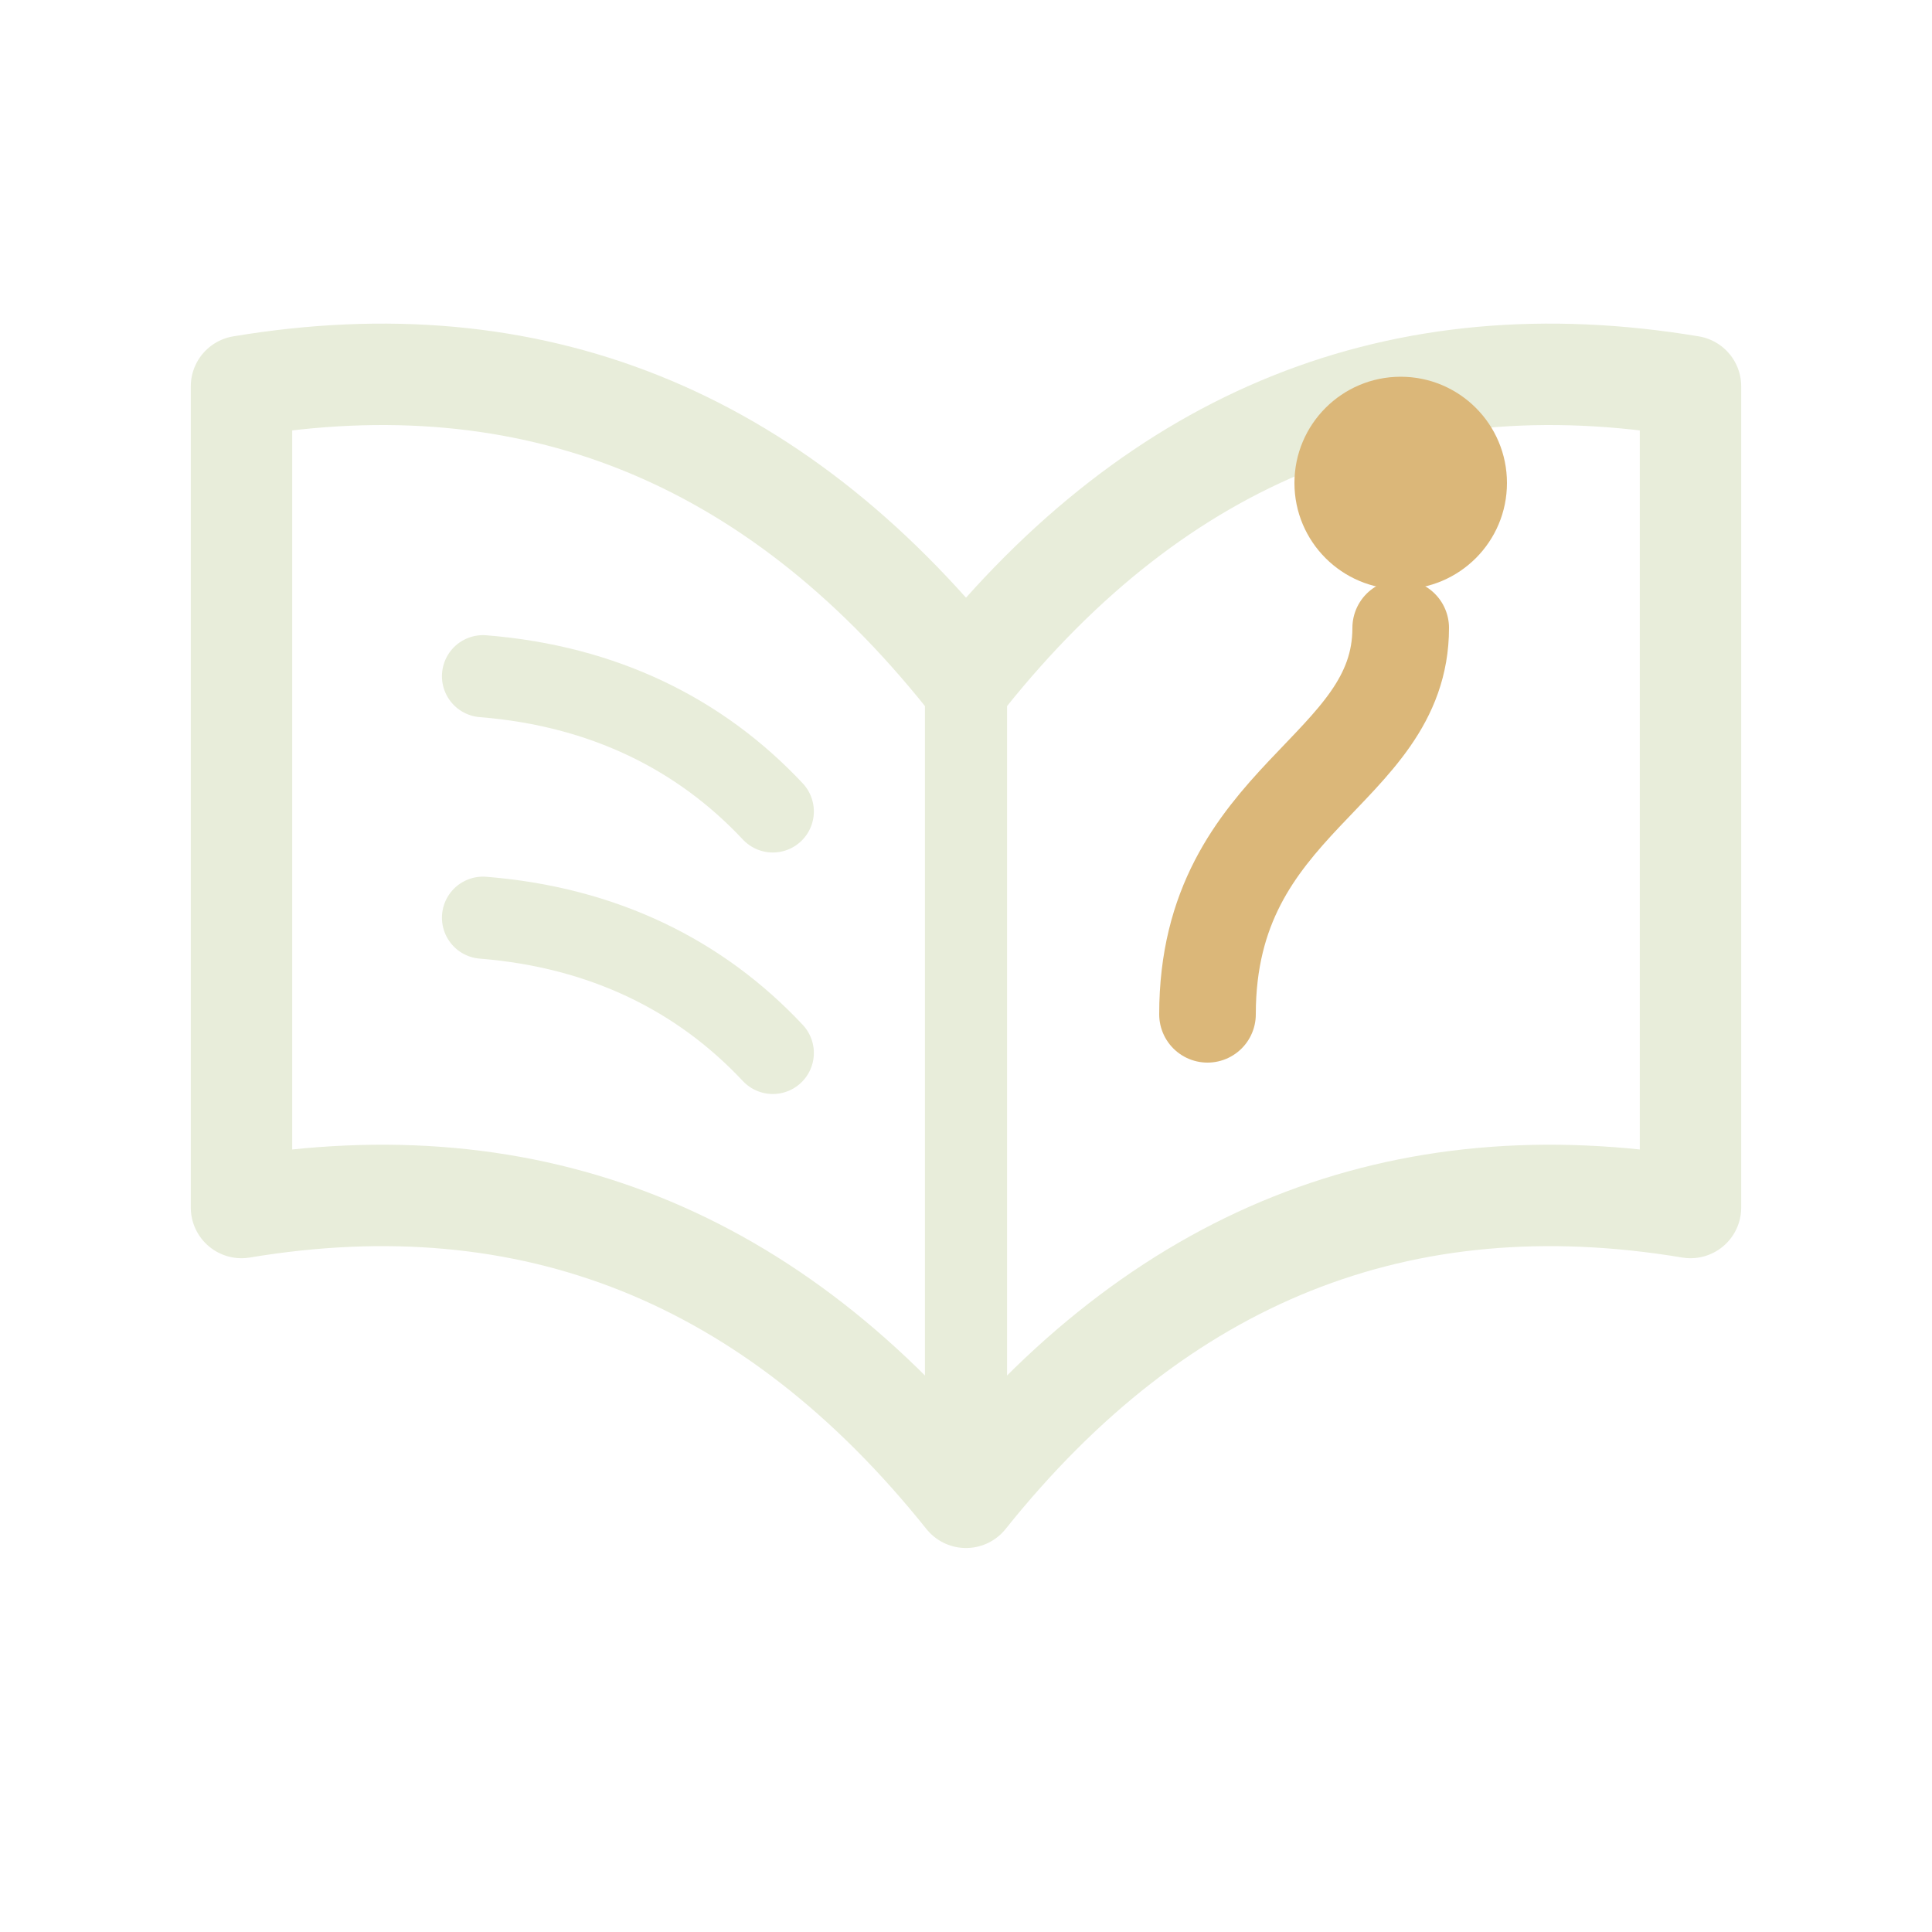
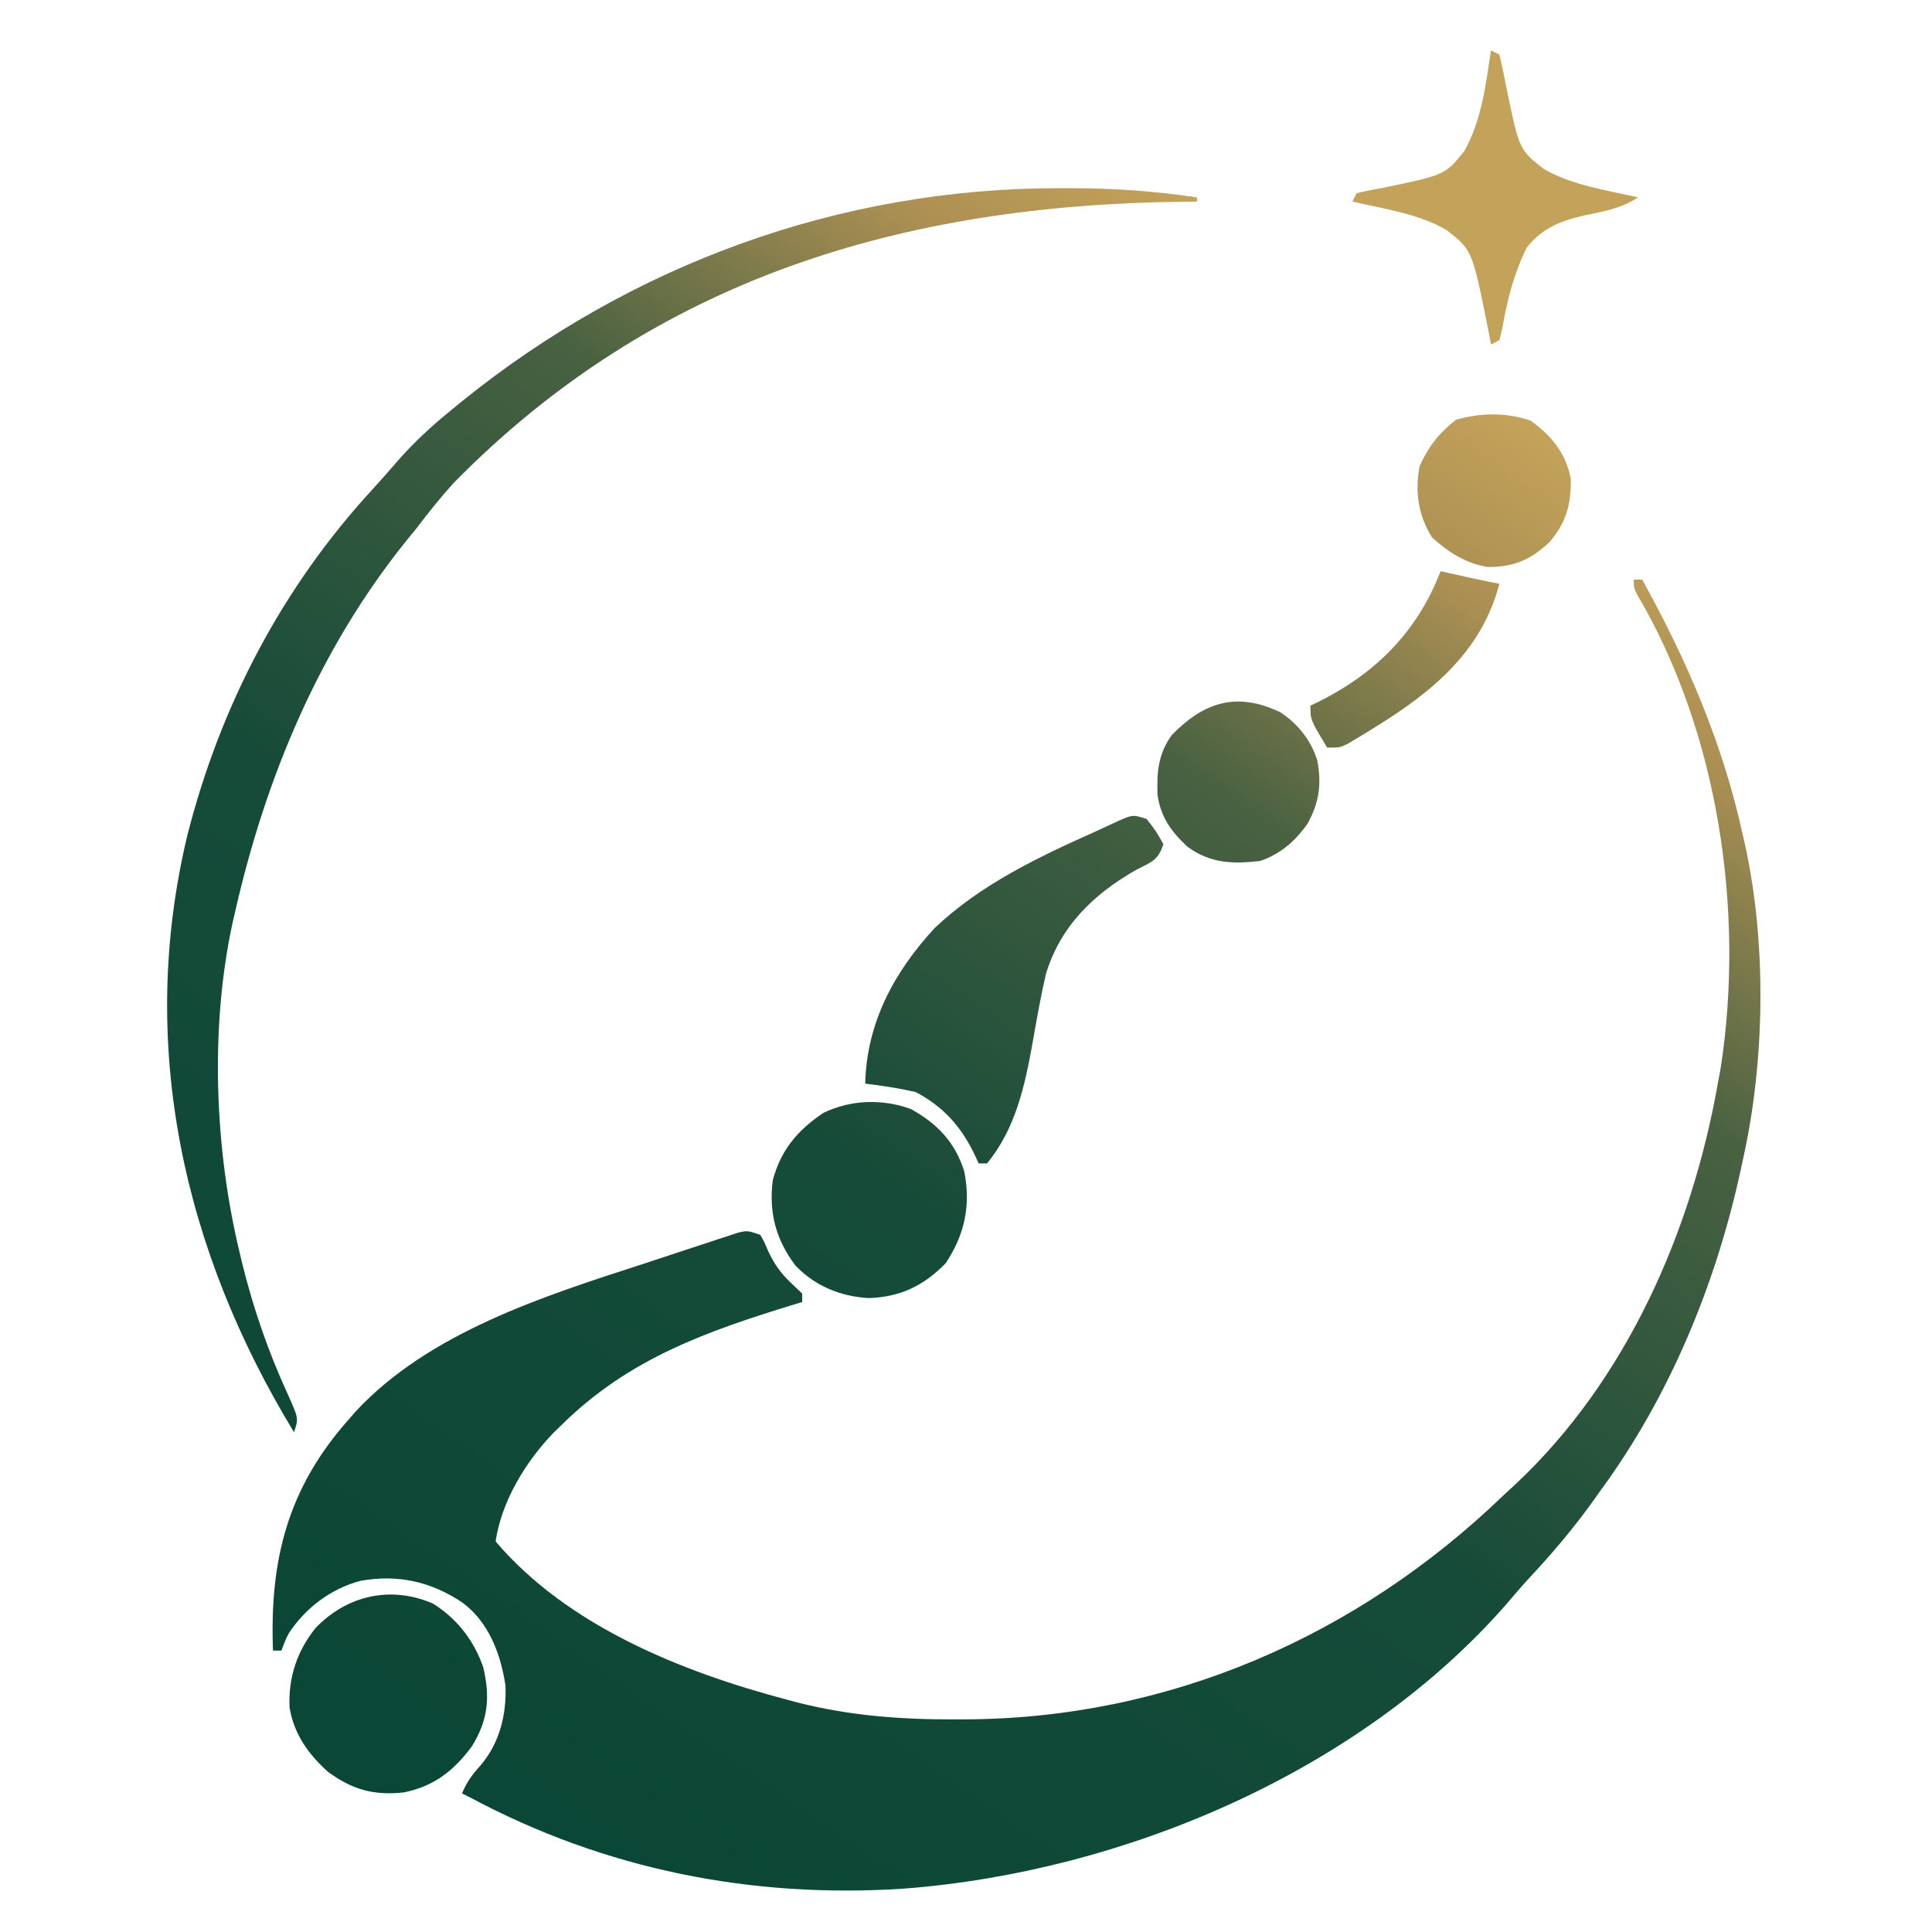
- <svg xmlns="http://www.w3.org/2000/svg" viewBox="0 0 40 40" role="img" aria-labelledby="title">
-   <path d="M20 31c-4-5-9-7-15-6V8c6-1 11 1 15 6 4-5 9-7 15-6v17c-6-1-11 1-15 6Z" fill="none" stroke="#e8edda" stroke-width="2.1" stroke-linejoin="round" />
-   <path d="M20 14v17M10 14c2.5.2 4.5 1.2 6 2.8M10 19c2.5.2 4.5 1.2 6 2.8" fill="none" stroke="#e8edda" stroke-width="1.7" stroke-linecap="round" />
-   <path d="M25 21c0-4.5 4-5 4-8" fill="none" stroke="#dbb779" stroke-width="2" stroke-linecap="round" />
-   <circle cx="29" cy="10" r="2.2" fill="#dbb779" />
+ <svg xmlns="http://www.w3.org/2000/svg" viewBox="0 0 460 460" role="img" aria-labelledby="title">
+   <defs>
+     <linearGradient id="progress" x1="80" y1="400" x2="310" y2="65" gradientUnits="userSpaceOnUse">
+       <stop offset="0" stop-color="#0b4736" />
+       <stop offset="0.42" stop-color="#164b39" />
+       <stop offset="0.72" stop-color="#486141" />
+       <stop offset="0.9" stop-color="#ac9053" />
+       <stop offset="1" stop-color="#c3a259" />
+     </linearGradient>
+   </defs>
+   <path d="M 355 12 C 355.66 12.33 356.32 12.66 357 13 C 357.68 15.85 358.27 18.68 358.81 21.56 C 361.75 35.65 361.75 35.65 367.54 40.21 C 374.19 44.1 382.56 45.3 390 47 C 385.99 49.68 381.72 50.34 377.07 51.32 C 371.55 52.6 366.97 54.39 363.43 59.09 C 360.4 65.31 358.87 71.38 357.68 78.19 C 357.45 79.12 357.23 80.05 357 81 C 356.67 81.16 356.67 81.16 355 82 C 354.77 80.79 354.54 79.59 354.3 78.34 C 350.55 59.59 350.55 59.59 344.46 54.79 C 337.81 50.9 329.44 49.7 322 48 C 322.33 47.34 322.66 46.68 323 46 C 325.13 45.49 327.28 45.07 329.44 44.69 C 344.02 41.66 344.02 41.66 348.62 36.02 C 352.76 28.71 353.75 20.19 355 12 Z" fill="url(#progress)" />
+   <path d="M 252.06 44.81 C 253.33 44.81 254.59 44.81 255.9 44.81 C 265.71 44.86 275.29 45.54 285 47 C 285 47.33 285 47.66 285 48 C 284.48 48 284.48 48 281.85 48.03 C 215 48.73 155.82 66.3 108 115 C 104.8 118.53 101.88 122.21 99 126 C 98.61 126.47 98.61 126.47 96.66 128.86 C 76 154.55 63.27 185.09 56 217 C 55.82 217.78 55.63 218.57 55.45 219.38 C 49.96 244.31 51.07 273.32 57 298 C 57.21 298.9 57.43 299.8 57.65 300.73 C 60.32 311.59 63.89 321.87 68.55 332.05 C 71.1 337.7 71.1 337.7 70 341 C 43.67 297.72 32.61 248.76 44.64 198.75 C 52.53 167.87 67.23 139.78 88.85 116.34 C 90.96 114.03 93.01 111.68 95.06 109.31 C 98.77 105.15 102.68 101.52 107 98 C 108.02 97.16 109.04 96.33 110.09 95.47 C 150.46 62.88 200.05 44.78 252.06 44.81 Z" fill="url(#progress)" />
+   <path d="M 364.38 100.12 C 369.42 103.72 372.8 107.86 374 114 C 374.08 120.06 372.98 124.25 369 129 C 364.44 133.32 360.49 135 354.19 135 C 348.98 134.13 344.88 131.5 341 128 C 337.65 122.73 336.86 117.09 338 111 C 340.06 106.39 342.69 103 346.69 99.94 C 352.67 98.25 358.46 98.16 364.38 100.12 Z" fill="url(#progress)" />
+   <path d="M 343 136 C 343.59 136.13 344.18 136.27 344.79 136.4 C 348.85 137.31 352.91 138.21 357 139 C 352.79 155.04 341.18 164.61 327.62 173 C 326.83 173.49 326.03 173.99 325.21 174.5 C 324.83 174.72 324.83 174.72 322.91 175.88 C 322.23 176.28 321.55 176.69 320.85 177.12 C 319 178 319 178 316 178 C 312 171.38 312 171.38 312 168 C 312.65 167.69 313.31 167.39 313.98 167.07 C 327.64 160.23 337.46 150.38 343 136 Z" fill="url(#progress)" />
+   <path d="M 304.85 169.59 C 308.99 172.29 312.17 176.31 313.64 181.04 C 314.7 186.76 314.09 191.03 311.35 196.07 C 308.44 200.24 304.83 203.39 300 205 C 293.47 205.74 288.14 205.58 282.73 201.6 C 278.84 197.99 276.38 194.58 275.6 189.25 C 275.42 183.82 275.75 179.51 279 175 C 286.71 167.1 294.52 164.64 304.85 169.59 Z" fill="url(#progress)" />
+   <path d="M 273 195 C 275.25 197.88 275.25 197.88 277 201 C 275.68 204.97 274.16 205.21 270.5 207.12 C 260.36 212.89 252.41 220.58 249 232 C 247.76 237.43 246.79 242.92 245.83 248.41 C 244.01 258.56 241.75 268.86 235 277 C 234.34 277 233.68 277 233 277 C 232.77 276.48 232.54 275.96 232.3 275.43 C 229.06 268.5 224.86 263.62 218 260 C 214.03 259.1 210.04 258.5 206 258 C 206.36 243.5 212.84 231.5 222.5 221 C 233.47 210.6 247.06 204.14 260.71 198.03 C 262.17 197.37 263.63 196.7 265.07 196.02 C 269.67 193.89 269.67 193.89 273 195 Z" fill="url(#progress)" />
+   <path d="M 216.89 264.06 C 223.18 267.53 227.47 272.03 229.6 278.97 C 231.18 287.05 229.68 293.93 225.18 300.75 C 219.92 306.16 214.29 308.83 206.8 309.07 C 200.1 308.67 194.08 306.21 189.39 301.32 C 184.73 295.15 183.01 288.66 184 281 C 185.89 273.85 189.91 269.09 196 265 C 202.47 261.82 210.13 261.58 216.89 264.06 Z" fill="url(#progress)" />
+   <path d="M 389 138 C 389.66 138 390.32 138 391 138 C 401.79 157.49 410.24 177.19 415 199 C 415.08 199.36 415.08 199.36 415.5 201.17 C 420.64 224.65 420.25 252.59 415 276 C 414.83 276.81 414.66 277.61 414.48 278.44 C 408.59 305.67 397.54 332.5 381 355 C 380.25 356.05 379.5 357.1 378.73 358.18 C 374.28 364.3 369.48 369.95 364.33 375.48 C 362.36 377.61 360.48 379.78 358.62 382 C 323.58 421.99 267.38 445.7 215.13 449.68 C 178.98 452.06 143.95 445.1 112 428 C 111.34 427.67 110.68 427.34 110 427 C 111.16 424.25 112.4 422.56 114.44 420.31 C 118.95 415 120.61 408.29 120.36 401.4 C 119.24 393.85 116.43 386.37 110.25 381.67 C 102.76 376.59 94.78 374.78 85.81 376.39 C 78.76 378.29 72.82 382.75 68.77 388.86 C 67.94 390.5 67.94 390.5 67 393 C 66.34 393 65.68 393 65 393 C 64.18 371.6 68.4 354.44 83 338 C 83.53 337.39 84.06 336.77 84.61 336.14 C 102.08 317.28 129.45 308.6 153.15 300.93 C 156.15 299.95 159.14 298.96 162.13 297.96 C 164.13 297.31 166.13 296.65 168.12 296 C 169.07 295.68 170.01 295.37 170.98 295.05 C 171.86 294.76 172.73 294.48 173.63 294.19 C 174.41 293.93 175.18 293.68 175.97 293.42 C 178 293 178 293 181 294 C 181.96 295.64 181.96 295.64 182.81 297.69 C 184.26 300.82 185.75 302.99 188.25 305.38 C 189.16 306.24 190.06 307.11 191 308 C 191 308.66 191 309.32 191 310 C 190.41 310.18 189.81 310.36 189.2 310.55 C 168.38 316.93 149.87 323.42 134 339 C 133.64 339.34 133.64 339.34 131.84 341.08 C 125.17 347.99 119.43 357.39 118 367 C 135 387 162 398 187.62 404.75 C 188.36 404.95 189.1 405.15 189.86 405.35 C 202.32 408.52 214.53 409.41 227.31 409.38 C 228.1 409.37 228.89 409.37 229.7 409.37 C 278.3 409.22 323.16 389.6 358 356 C 358.98 355.09 359.97 354.18 360.95 353.28 C 387.34 328.48 402.77 293.17 409 258 C 409.11 257.38 409.11 257.38 409.69 254.27 C 415.44 217.05 409.16 174.55 389.96 141.84 C 389 140 389 140 389 138 Z" fill="url(#progress)" />
+   <path d="M 103.02 381.77 C 108.78 385.33 112.88 390.62 115.07 397 C 116.73 404.09 116.23 409.5 112.38 415.75 C 108.11 421.57 103.28 425.36 96.1 426.77 C 89 427.54 83.86 426.1 78.09 421.86 C 73.39 417.66 70 412.85 68.94 406.56 C 68.63 399.41 70.68 393.2 75.13 387.62 C 82.63 379.84 92.99 377.48 103.02 381.77 Z" fill="url(#progress)" />
</svg>
